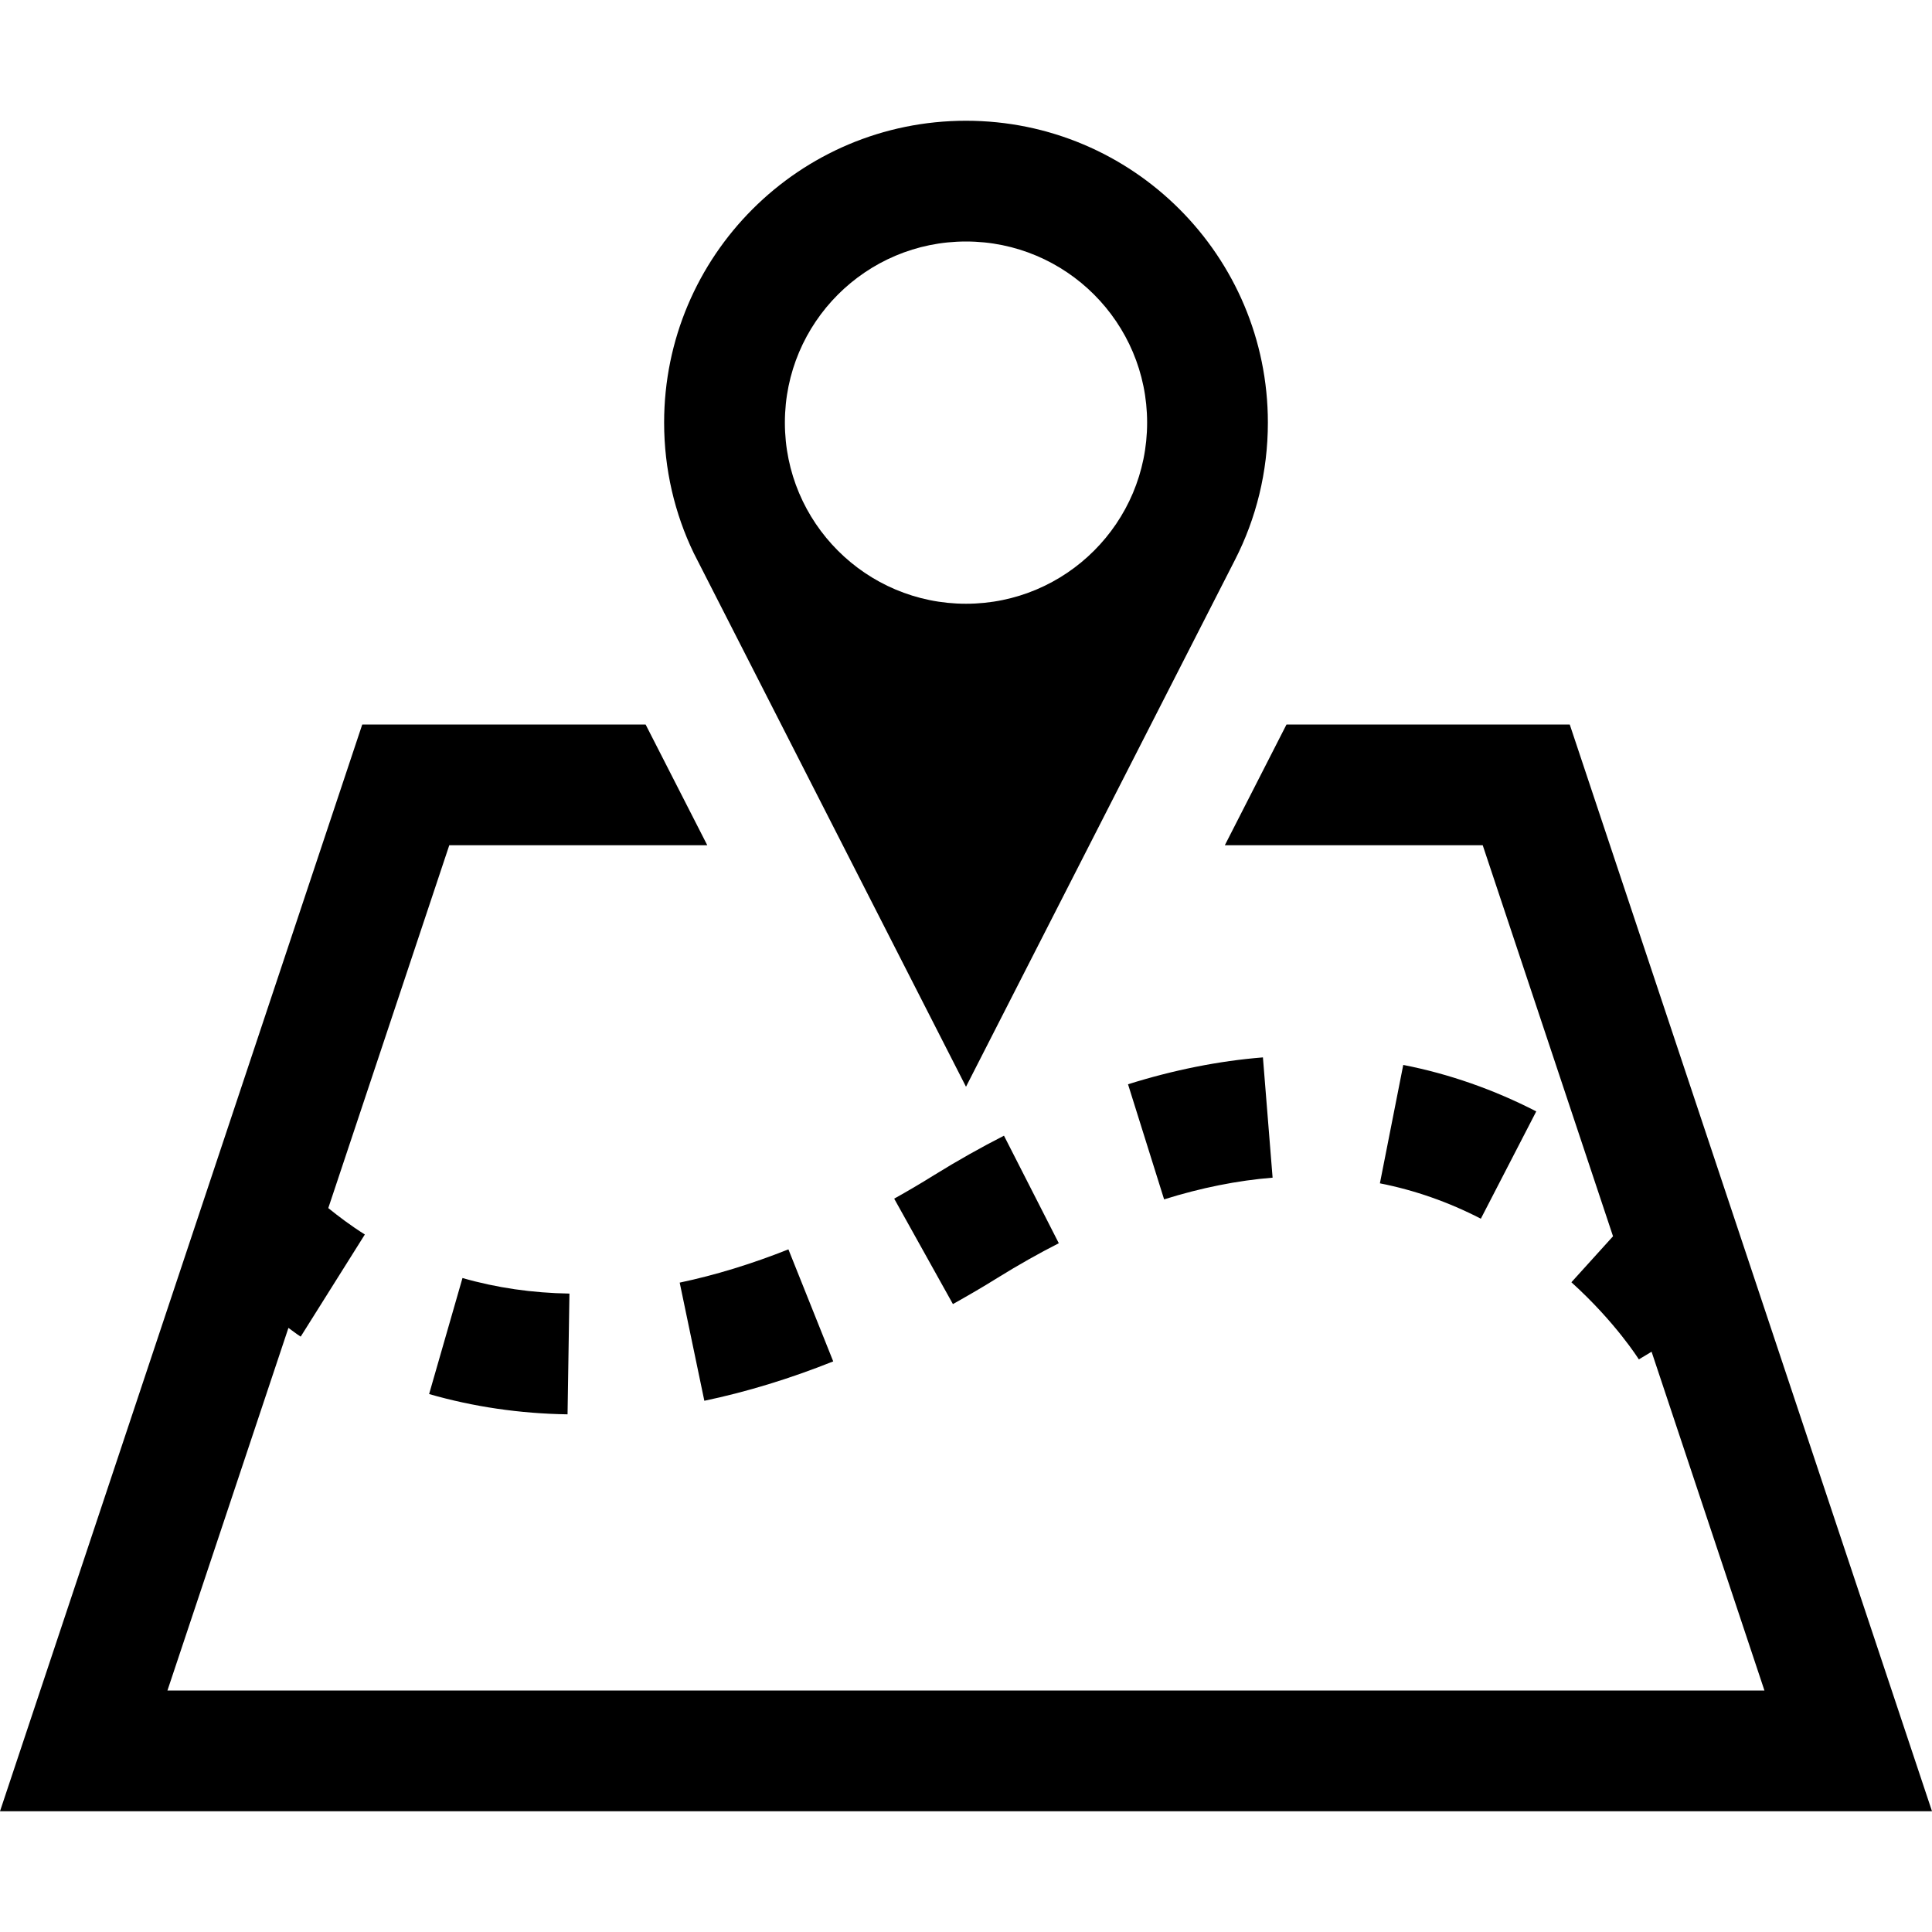
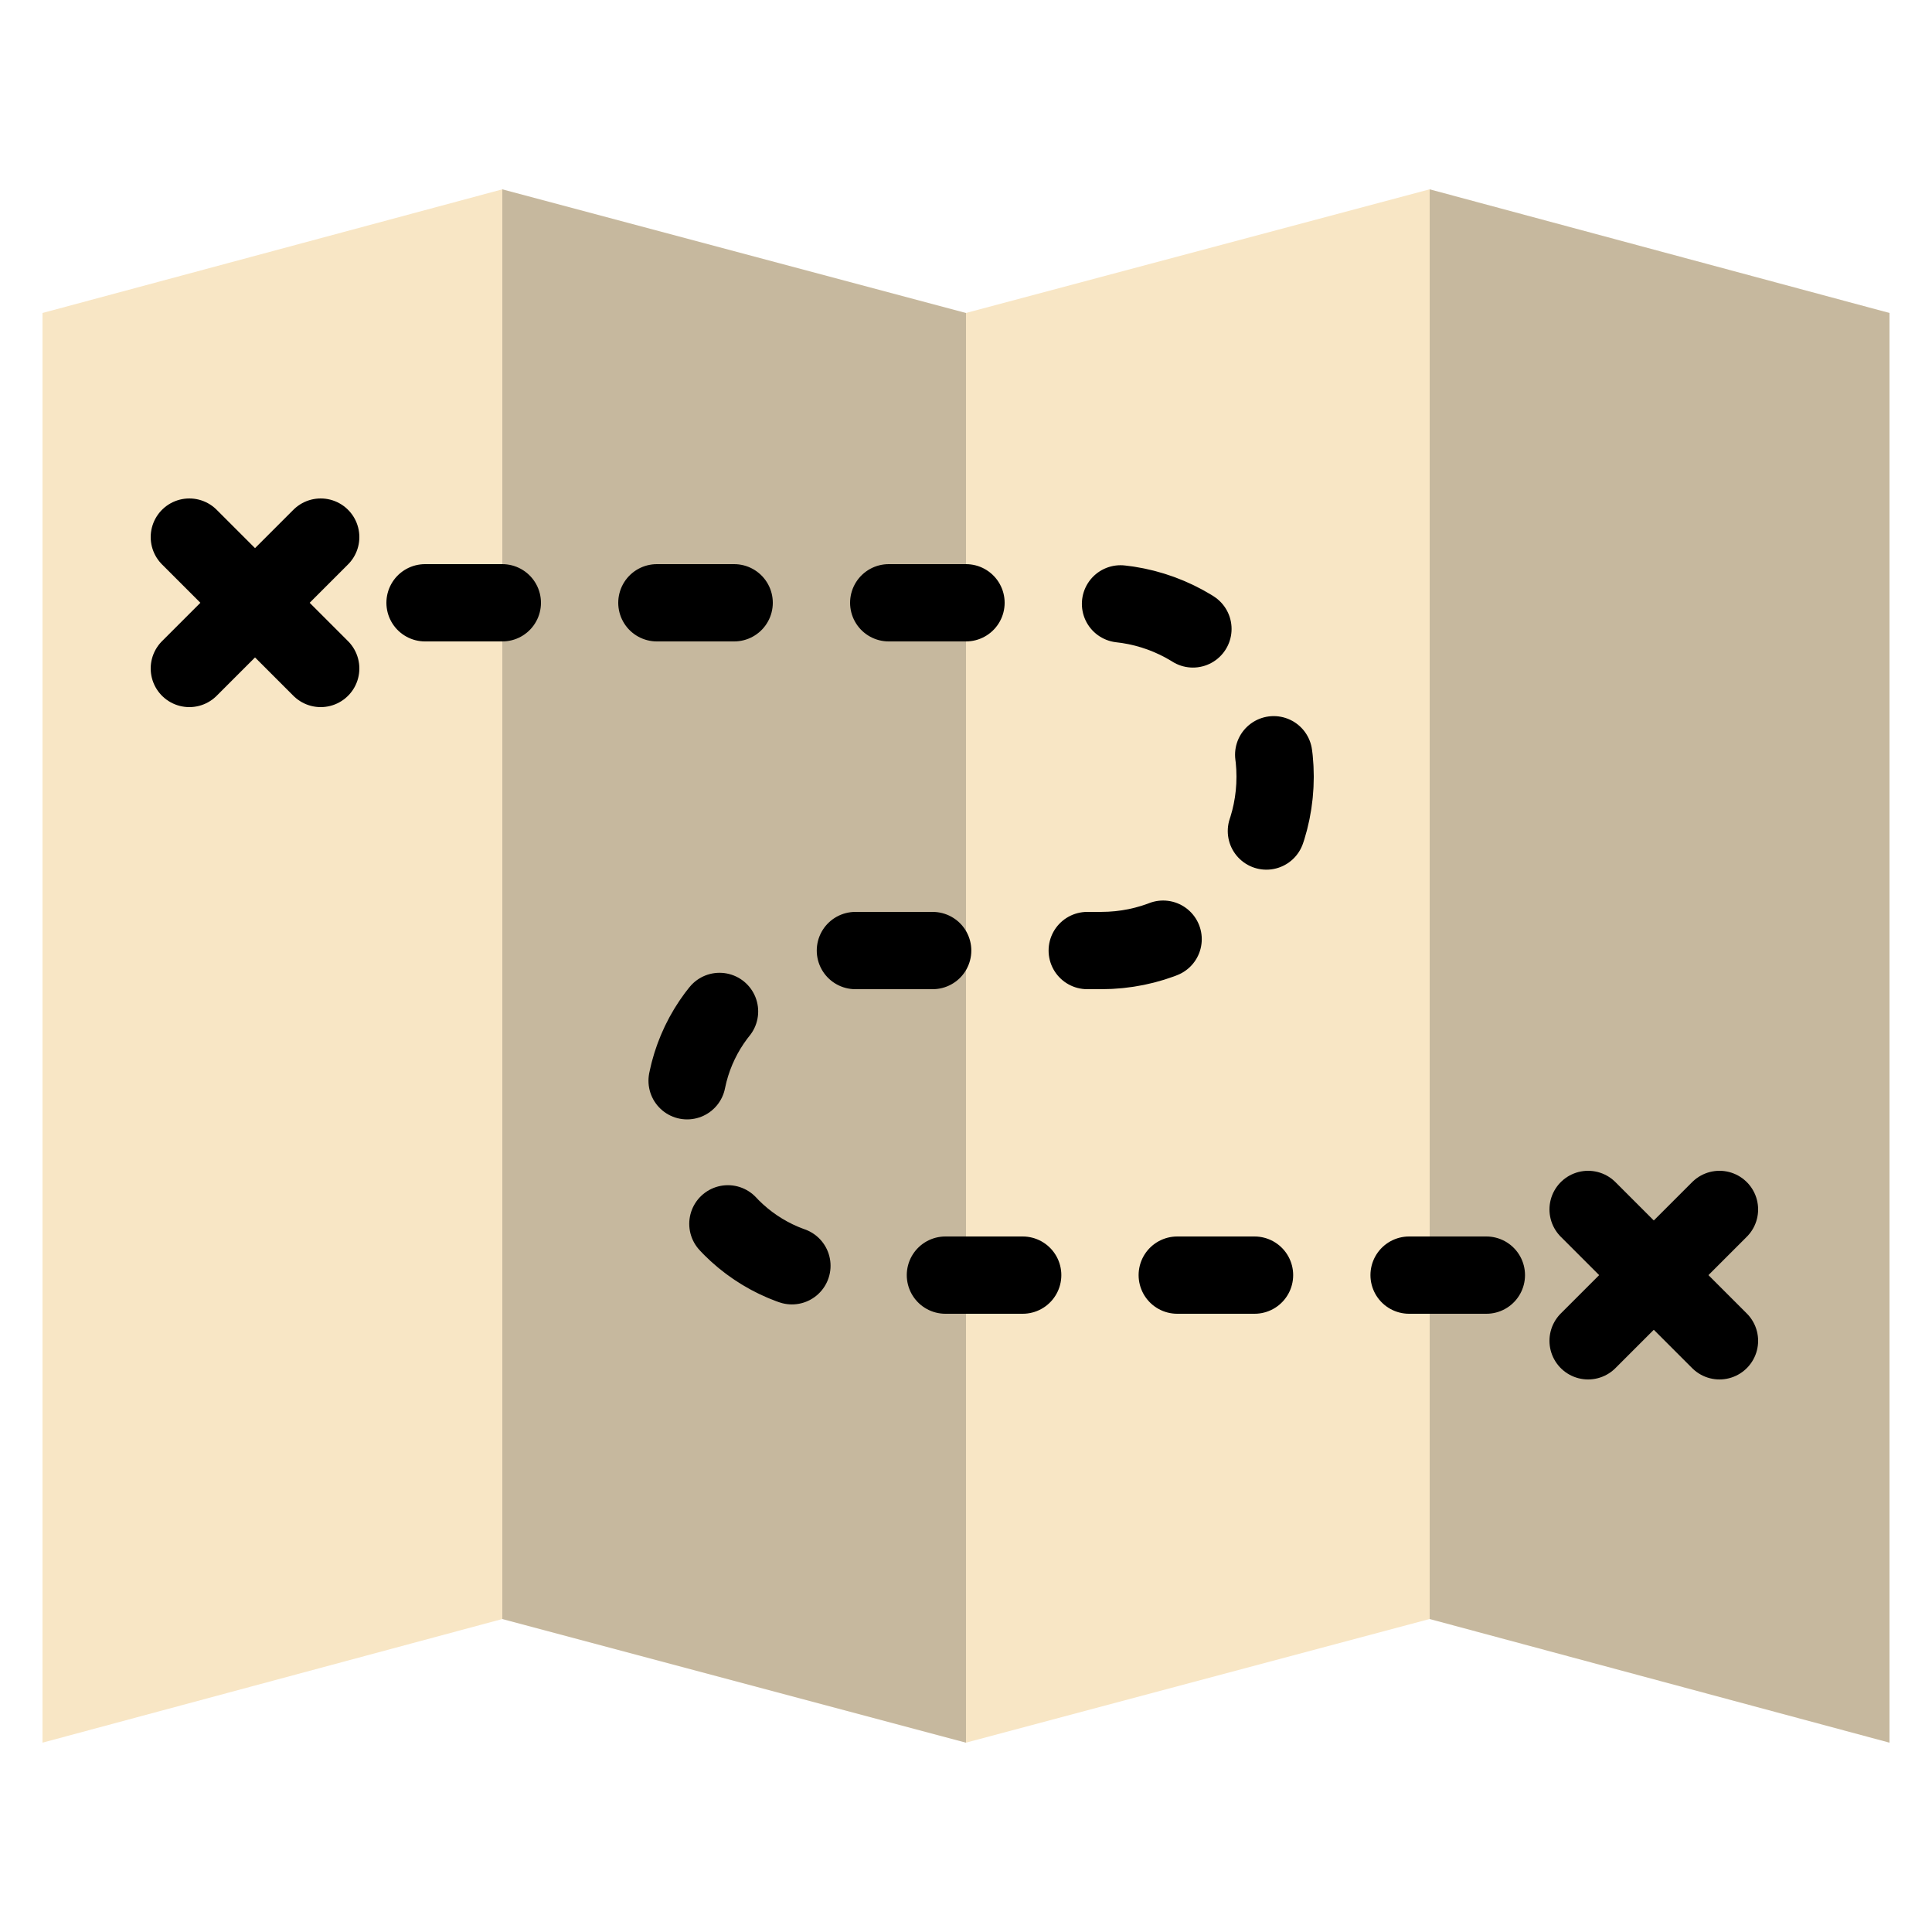
- <svg xmlns="http://www.w3.org/2000/svg" version="1.1" id="Layer_1" x="0px" y="0px" width="512px" height="512px" viewBox="0 0 512 512" enable-background="new 0 0 512 512" xml:space="preserve">
-   <path d="M208.938,331.094l11.875,29.688c-11.5,4.594-22.969,8.094-34.156,10.438l-6.531-31.313  C189.5,337.938,199.188,334.969,208.938,331.094z M113.719,369.438c11.719,3.375,24.063,5.188,36.688,5.375l0.5-32  c-9.813-0.156-19.344-1.531-28.344-4.125L113.719,369.438z M365.688,313.594c9.219,1.813,18.219,4.969,26.75,9.375l14.688-28.438  c-11.25-5.781-23.094-9.938-35.25-12.313L365.688,313.594z M298.938,287.344l9.563,30.5c9.781-3.063,19.438-5,28.75-5.75  l-2.563-31.875C323,281.156,310.969,283.563,298.938,287.344z M247.563,311.406c-3.594,2.25-7.125,4.313-10.594,6.25l15.563,27.938  c3.906-2.188,7.906-4.5,11.906-7c5.5-3.406,10.875-6.438,16.156-9.125l-14.531-28.5C260.063,304.031,253.875,307.5,247.563,311.406z   M336,112c0,13.063-3.125,25.438-8.688,36.313L256,288c0,0-71.875-140.844-72.156-141.438C178.813,136.125,176,124.375,176,112  c0-44.188,35.813-80,80-80S336,67.813,336,112z M304,112c0-26.5-21.5-48-48-48s-48,21.5-48,48s21.5,48,48,48S304,138.5,304,112z   M416,192h-75.063l-16.344,32h68.344l34.531,103.625l-11.031,12.188c11.75,10.625,17.844,20.406,17.875,20.438l3.375-2.031  L467.594,448H44.375l32.063-96.094c1.125,0.781,2,1.531,3.25,2.313l17-27.063c-3.813-2.406-6.938-4.781-9.688-7L119.063,224h68.375  c-6.781-13.25-12.125-23.719-16.344-32H96L0,480h512L416,192z" />
+ <svg xmlns="http://www.w3.org/2000/svg" xmlns:xlink="http://www.w3.org/1999/xlink" viewBox="0 0 500 500">
+   <defs>
+     <style>
+       .panel {
+         fill: #f8e6c5;
+       }
+       .shade {
+         opacity: 0.2;
+       }
+       #mark,
+       .path {
+         stroke: black;
+         stroke-linecap: round;
+         stroke-linejoin: round;
+         stroke-width: 20px;
+       }
+       .path {
+         fill: none;
+         stroke-dasharray: 20 40;
+         stroke-dashoffset: 33;
+       }
+     </style>
+     <g id="mark">
+       <line x1="-17" x2="17" y1="-17" y2="17" />
+       <line x1="-17" x2="17" y1="17" y2="-17" />
+     </g>
+   </defs>
+   <polygon class="panel" points="130 49  11 81  11 451 130 419 130 49" />
+   <polygon class="panel" points="130 49 250 81 250 451 130 419 130 49" />
+   <polygon class="shade" points="130 49 250 81 250 451 130 419 130 49" />
+   <polygon class="panel" points="370 49 250 81 250 451 370 419 370 49" />
+   <polygon class="panel" points="370 49 489 81 489 451 370 419 370 49" />
+   <polygon class="shade" points="370 49 489 81 489 451 370 419 370 49" />
+   <path class="path" d="M83,156 H285 a45,45,0,0,1,45,45 a45,45,0,0,1-45,45 H219 a42,42,0,0,0-42,42 a42,42,0,0,0,42,42 H428" />
+   <use xlink:href="#mark" x="66" y="156" />
+   <use xlink:href="#mark" x="428" y="330" />
</svg>
